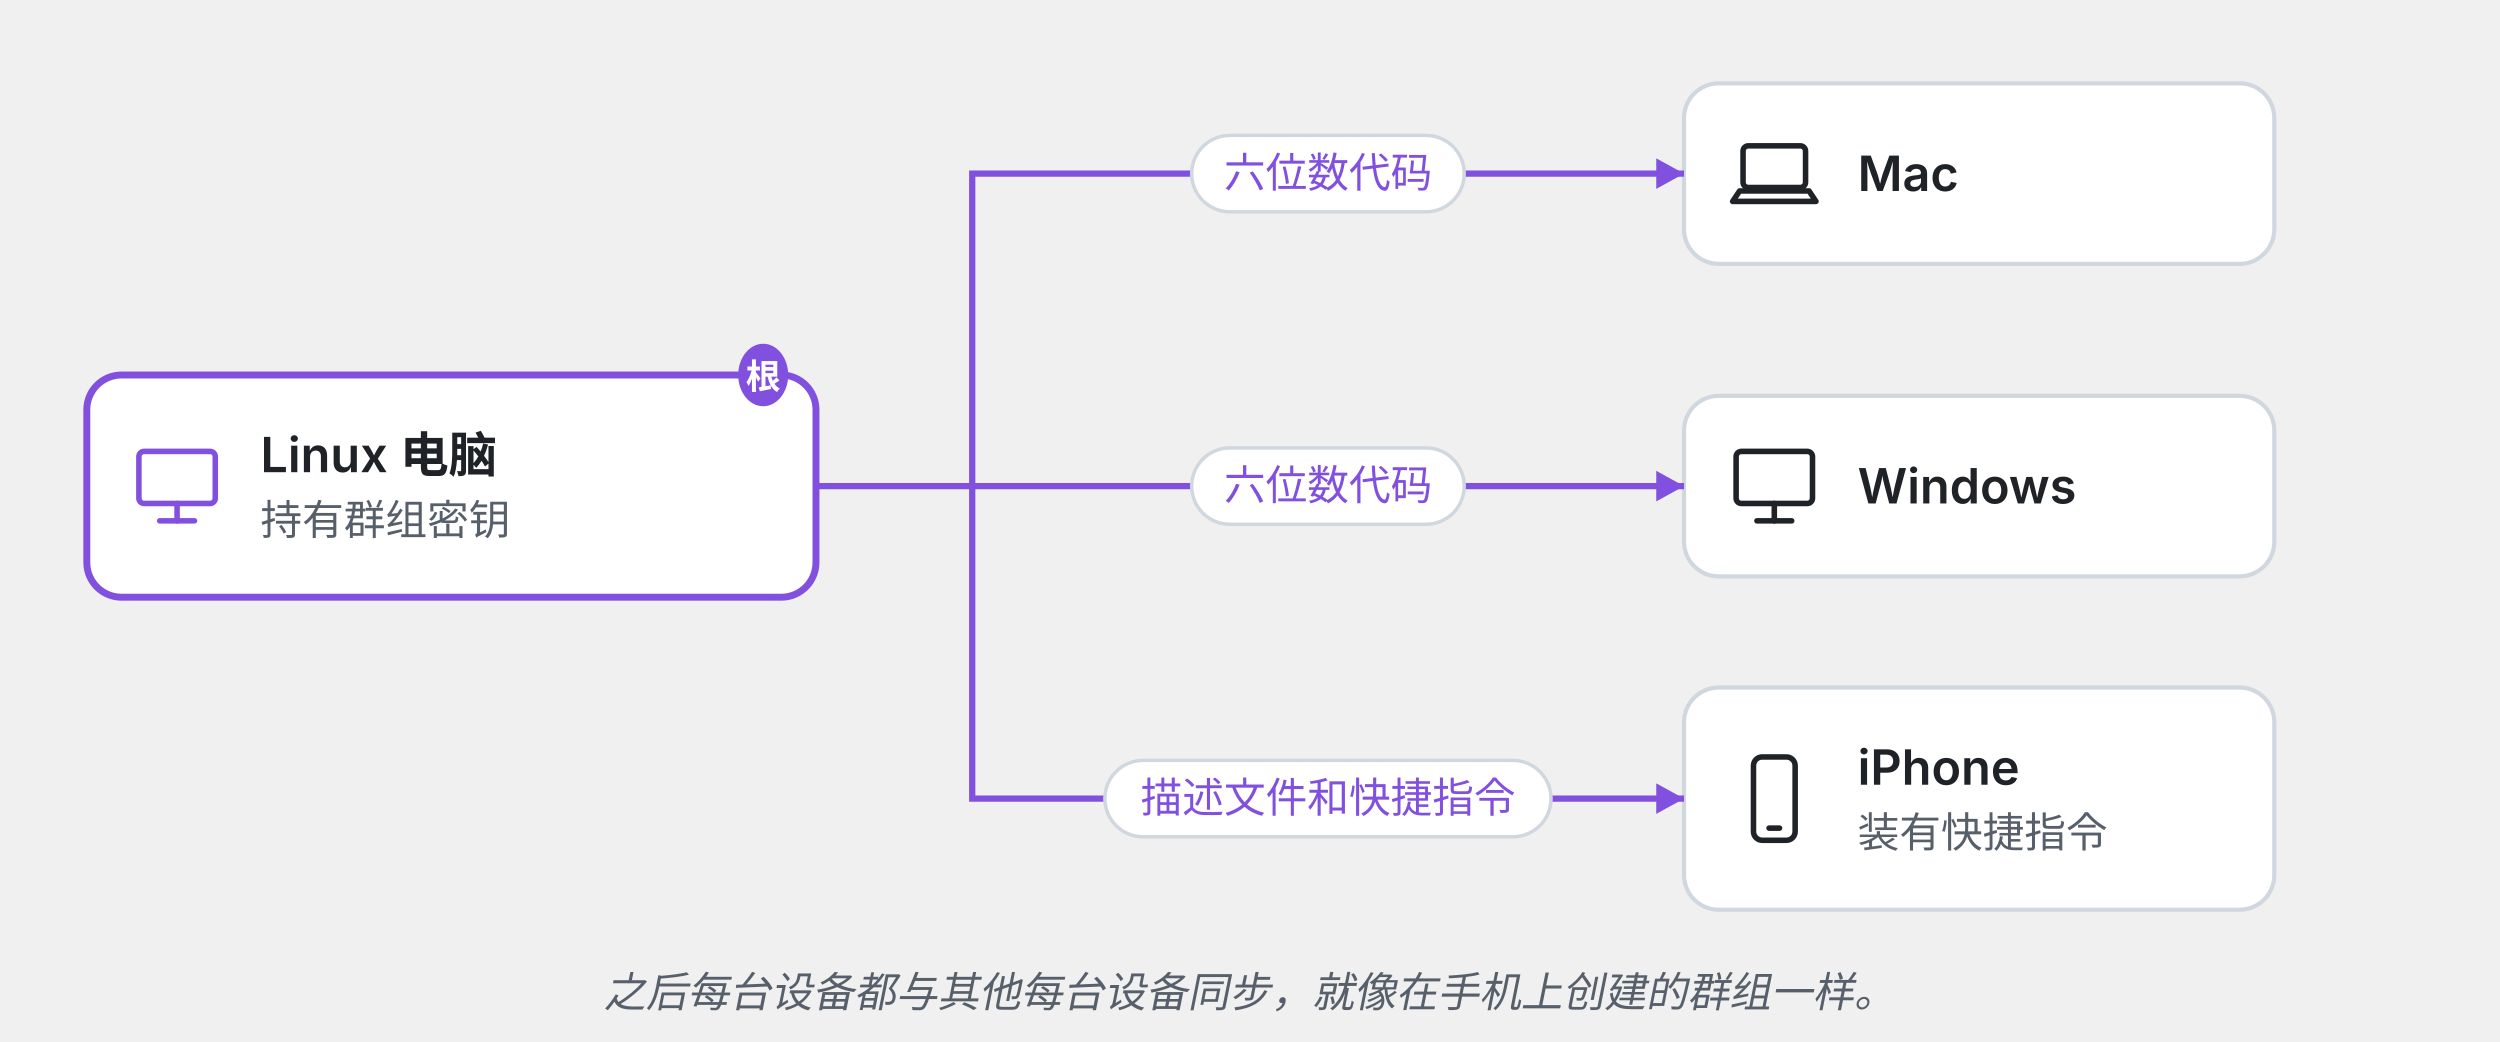
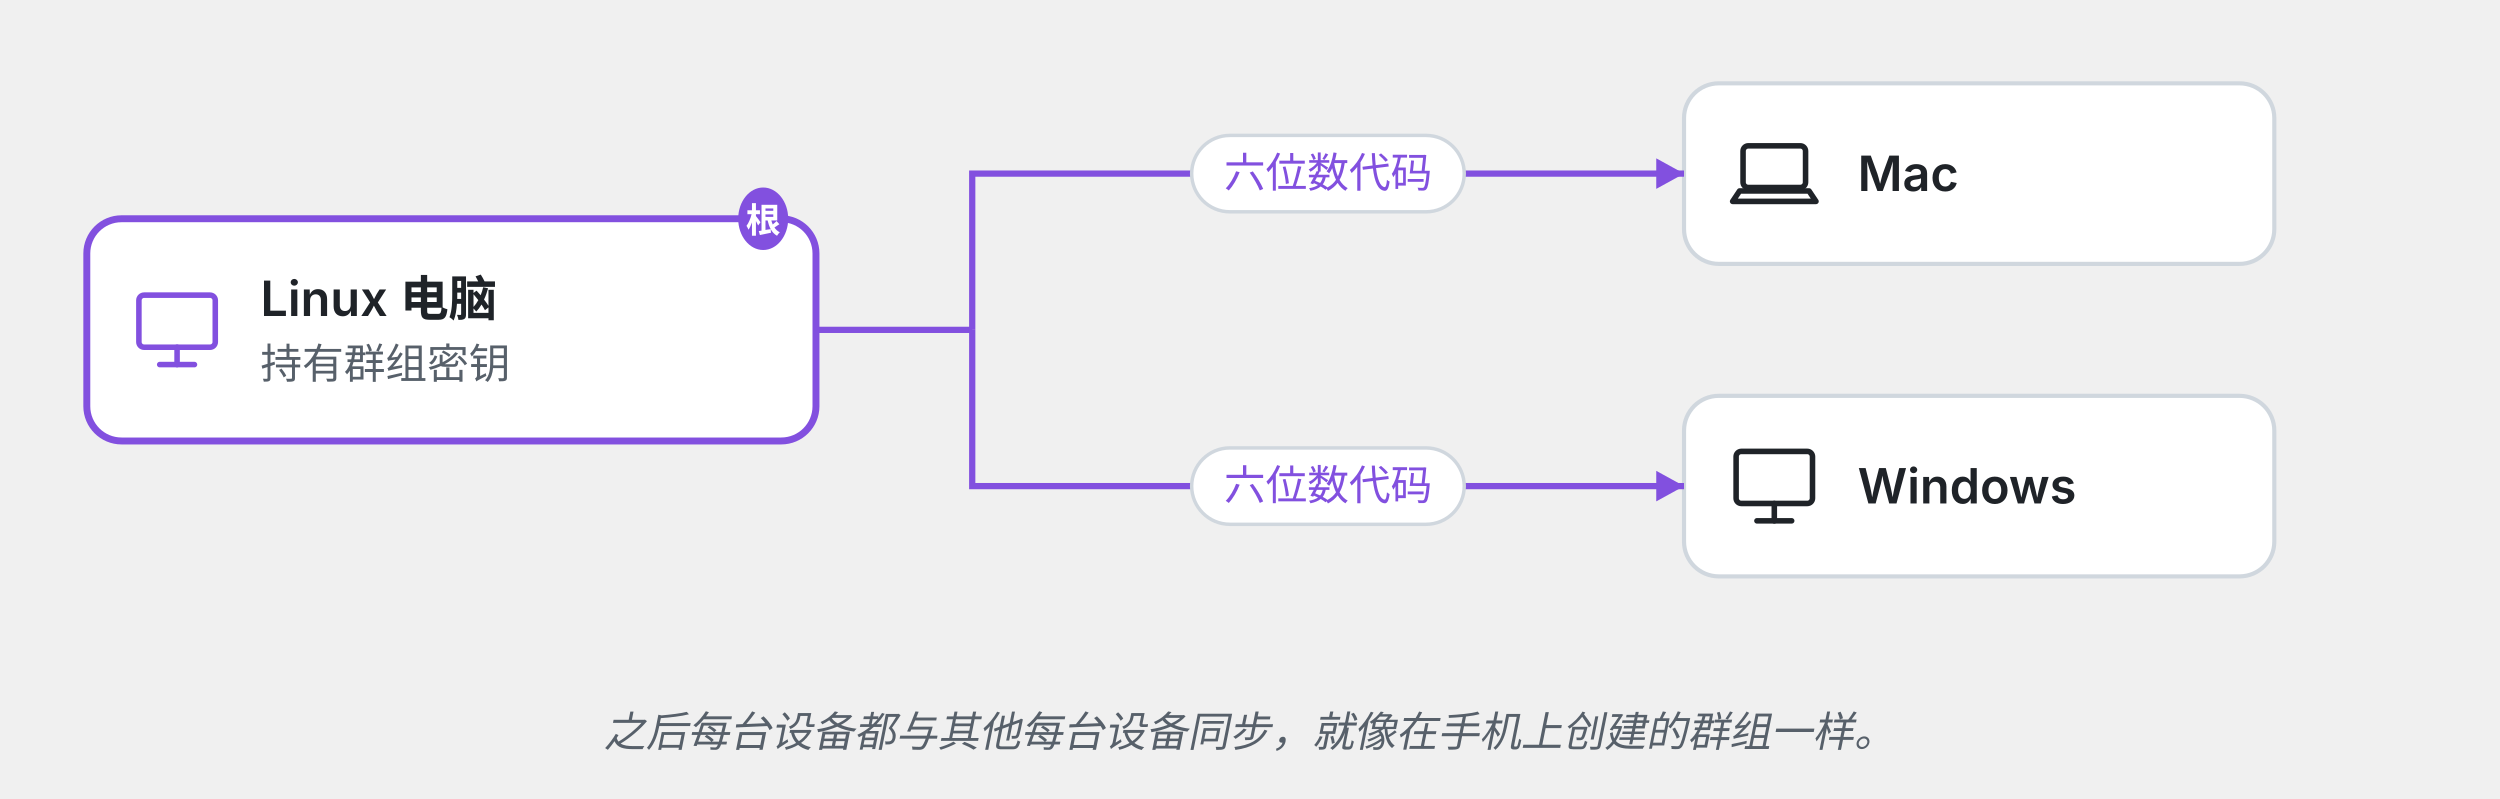
- <svg xmlns="http://www.w3.org/2000/svg" lang="zh" width="720" height="300" viewBox="0 0 720 300" role="img" aria-label="不用应用时，由一台电脑维持群组">
+ <svg xmlns="http://www.w3.org/2000/svg" lang="zh" width="720" height="230" viewBox="0 0 720 230" role="img" aria-label="不用应用时，由一台电脑维持群组">
  <style>
  .bg { fill: none; }
  .zone { fill: #f6f8fa; stroke: #d0d7de; stroke-width: 1; }
  .zone-t { fill: #57606a; font: 600 13px system-ui, -apple-system, 'Segoe UI', sans-serif; letter-spacing: .02em; }
  .card { fill: #ffffff; stroke: #d0d7de; stroke-width: 1.2; }
  .card.key { stroke: #8250df; stroke-width: 2; }
  .card.srv { fill: #fff8c5; stroke: #d4a72c; }
  .t { fill: #1f2328; font: 600 14px system-ui, -apple-system, 'Segoe UI', sans-serif; }
  .s { fill: #57606a; font: 12px system-ui, -apple-system, 'Segoe UI', sans-serif; }
  .ic { fill: none; stroke: #1f2328; stroke-width: 1.6; stroke-linecap: round; stroke-linejoin: round; }
  .key .ic, .ic.key { stroke: #8250df; }
  .badge { fill: #8250df; }
  .badge-t { fill: #ffffff; font: 600 10px system-ui, -apple-system, 'Segoe UI', sans-serif; letter-spacing: .04em; }
  .e-tunnel { fill: none; stroke: #0969da; stroke-width: 3; }
  .e-home { fill: none; stroke: #57606a; stroke-width: 1.6; stroke-dasharray: 5 4; }
  .e-pair { fill: none; stroke: #8250df; stroke-width: 1.8; }
  .e-e2e { fill: none; stroke: #1a7f37; stroke-width: 1.8; stroke-dasharray: 2 4; stroke-linecap: round; }
  .a-tunnel { fill: #0969da; } .a-home { fill: #57606a; } .a-pair { fill: #8250df; } .a-e2e { fill: #1a7f37; }
  .lbl-bg { fill: #ffffff; stroke: #d0d7de; stroke-width: 1; }
  .lbl { fill: #1f2328; font: 12px system-ui, -apple-system, 'Segoe UI', sans-serif; }
  .lbl.tunnel { fill: #0969da; } .lbl.pair { fill: #8250df; } .lbl.e2e { fill: #1a7f37; }
  .note { fill: #57606a; font: italic 12px system-ui, -apple-system, 'Segoe UI', sans-serif; }
  @media (prefers-color-scheme: dark) {
    .zone { fill: #161b22; stroke: #30363d; }
    .zone-t, .s, .note { fill: #8b949e; }
    .card { fill: #0d1117; stroke: #3d444d; }
    .card.key { stroke: #a371f7; }
    .card.srv { fill: #272115; stroke: #9e6a03; }
    .t, .lbl { fill: #e6edf3; }
    .ic { stroke: #e6edf3; }
    .key .ic, .ic.key { stroke: #a371f7; }
    .badge { fill: #a371f7; }
    .badge-t { fill: #0d1117; }
    .e-tunnel { stroke: #4493f8; } .a-tunnel { fill: #4493f8; } .lbl.tunnel { fill: #4493f8; }
    .e-home { stroke: #8b949e; } .a-home { fill: #8b949e; }
    .e-pair { stroke: #a371f7; } .a-pair { fill: #a371f7; } .lbl.pair { fill: #a371f7; }
    .e-e2e { stroke: #3fb950; } .a-e2e { fill: #3fb950; } .lbl.e2e { fill: #3fb950; }
    .lbl-bg { fill: #0d1117; stroke: #3d444d; }
  }
</style>
  <g class="key">
-     <rect class="card key" x="25.0" y="108.0" width="210" height="64" rx="10" />
-     <g transform="translate(37.0,126)" class="ic">
+     <rect class="card key" x="25.0" y="63.0" width="210" height="64" rx="10" />
+     <g transform="translate(37.0,81)" class="ic">
      <rect x="3" y="4" width="22" height="15" rx="1.5" />
      <line x1="14" y1="19" x2="14" y2="24" />
      <line x1="9" y1="24" x2="19" y2="24" />
    </g>
-     <text class="t" x="75.0" y="136">Linux 电脑</text>
-     <text class="s" x="75.0" y="154">持有群组密钥</text>
-     <rect class="badge" x="212.6" y="99.0" width="14.4" height="18" rx="9" />
-     <text class="badge-t" x="219.8" y="112.0" text-anchor="middle">根</text>
+     <text class="t" x="75.0" y="91">Linux 电脑</text>
+     <text class="s" x="75.0" y="109">持有群组密钥</text>
+     <rect class="badge" x="212.6" y="54.0" width="14.4" height="18" rx="9" />
+     <text class="badge-t" x="219.8" y="67.0" text-anchor="middle">根</text>
  </g>
  <g class="">
    <rect class="card " x="485.0" y="24.0" width="170" height="52" rx="10" />
    <g transform="translate(497.0,36)" class="ic">
      <rect x="5" y="6" width="18" height="12" rx="1.5" />
      <path d="M2 22h24l-2 -3H4z" />
    </g>
    <text class="t" x="535.0" y="55">Mac</text>
  </g>
  <g class="">
    <rect class="card " x="485.0" y="114.0" width="170" height="52" rx="10" />
    <g transform="translate(497.0,126)" class="ic">
      <rect x="3" y="4" width="22" height="15" rx="1.5" />
      <line x1="14" y1="19" x2="14" y2="24" />
      <line x1="9" y1="24" x2="19" y2="24" />
    </g>
    <text class="t" x="535.0" y="145">Windows</text>
  </g>
-   <g class="">
-     <rect class="card " x="485.0" y="198.0" width="170" height="64" rx="10" />
-     <g transform="translate(497.0,216)" class="ic">
-       <rect x="8" y="2" width="12" height="24" rx="2.5" />
-       <line x1="12.5" y1="22.5" x2="15.5" y2="22.5" />
-     </g>
-     <text class="t" x="535.0" y="226">iPhone</text>
-     <text class="s" x="535.0" y="244">装有快捷指令</text>
-   </g>
-   <path class="e-pair" d="M235.0,140.0 L485.0,140.0" />
+   <path class="e-pair" d="M235.0,95.0 L280.0,95" />
+   <path class="e-pair" d="M280.0,95 L280.0,50 L485.0,50.0" />
+   <path class="a-pair" d="M485.0,50.0 L477.0,45.6 L477.0,54.4z" />
+   <path class="e-pair" d="M280.0,95 L280.0,140 L485.0,140.0" />
  <path class="a-pair" d="M485.0,140.0 L477.0,135.6 L477.0,144.4z" />
-   <path class="e-pair" d="M280.0,140 L280.0,50 L485.0,50.0" />
-   <path class="a-pair" d="M485.0,50.0 L477.0,45.6 L477.0,54.4z" />
-   <path class="e-pair" d="M280.0,140 L280.0,230 L485.0,230.0" />
-   <path class="a-pair" d="M485.0,230.0 L477.0,225.6 L477.0,234.4z" />
-   <text class="note" x="360" y="290" text-anchor="middle">之后每台设备都与其他每台设备同步，就像在手机上创建的群组一样。</text>
+   <text class="note" x="360" y="215" text-anchor="middle">之后每台设备都与其他每台设备同步，就像在手机上创建的群组一样。</text>
+   <rect class="lbl-bg" x="343.2" y="39.0" width="78.5" height="22" rx="11.0" />
+   <text class="lbl pair" x="382.5" y="54.0" text-anchor="middle">六位数代码</text>
  <rect class="lbl-bg" x="343.2" y="129.0" width="78.5" height="22" rx="11.0" />
  <text class="lbl pair" x="382.5" y="144.0" text-anchor="middle">六位数代码</text>
-   <rect class="lbl-bg" x="343.2" y="39.0" width="78.5" height="22" rx="11.0" />
-   <text class="lbl pair" x="382.5" y="54.0" text-anchor="middle">六位数代码</text>
-   <rect class="lbl-bg" x="318.2" y="219.0" width="128.5" height="22" rx="11.0" />
-   <text class="lbl pair" x="382.5" y="234.0" text-anchor="middle">描述文件和快捷指令</text>
</svg>
